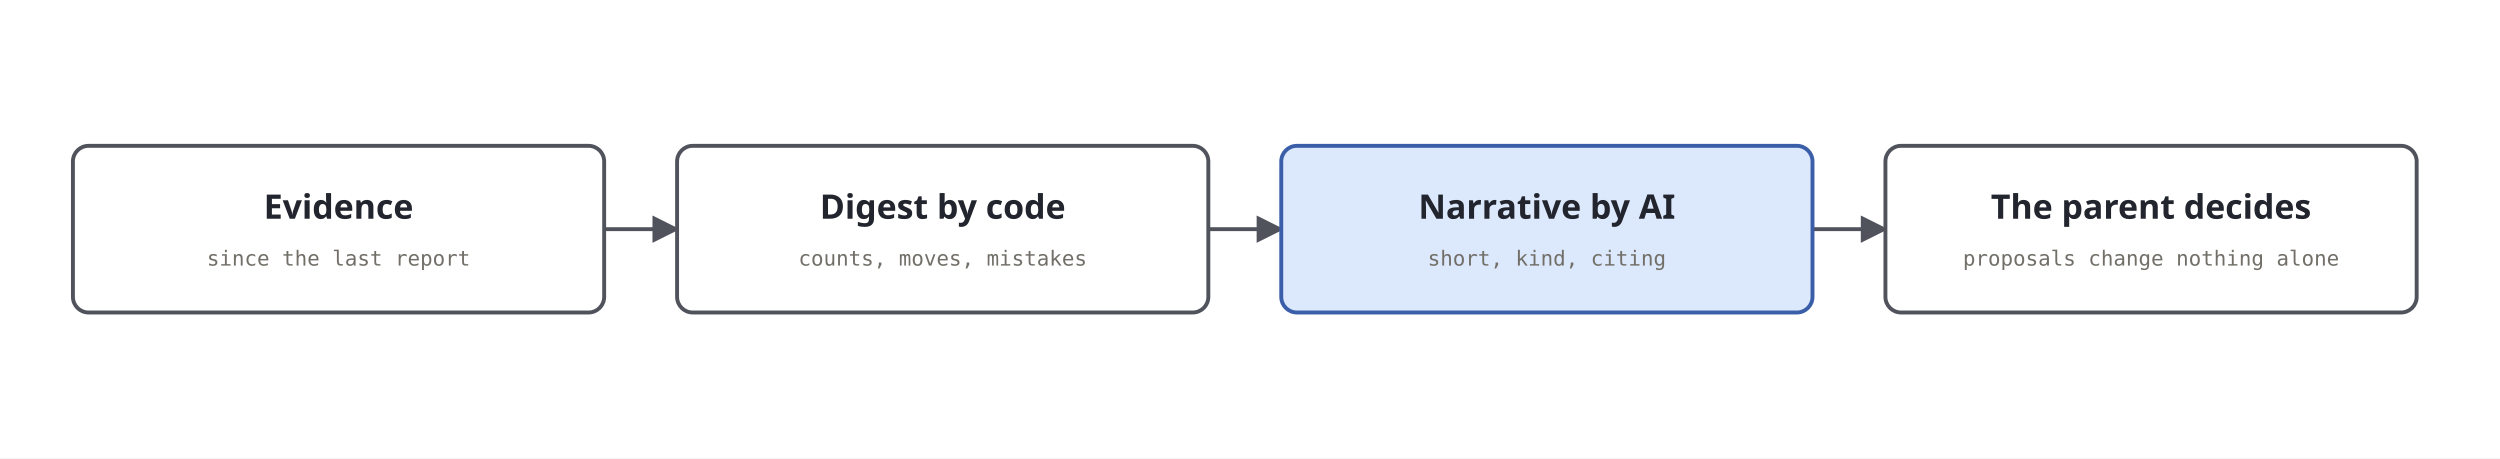
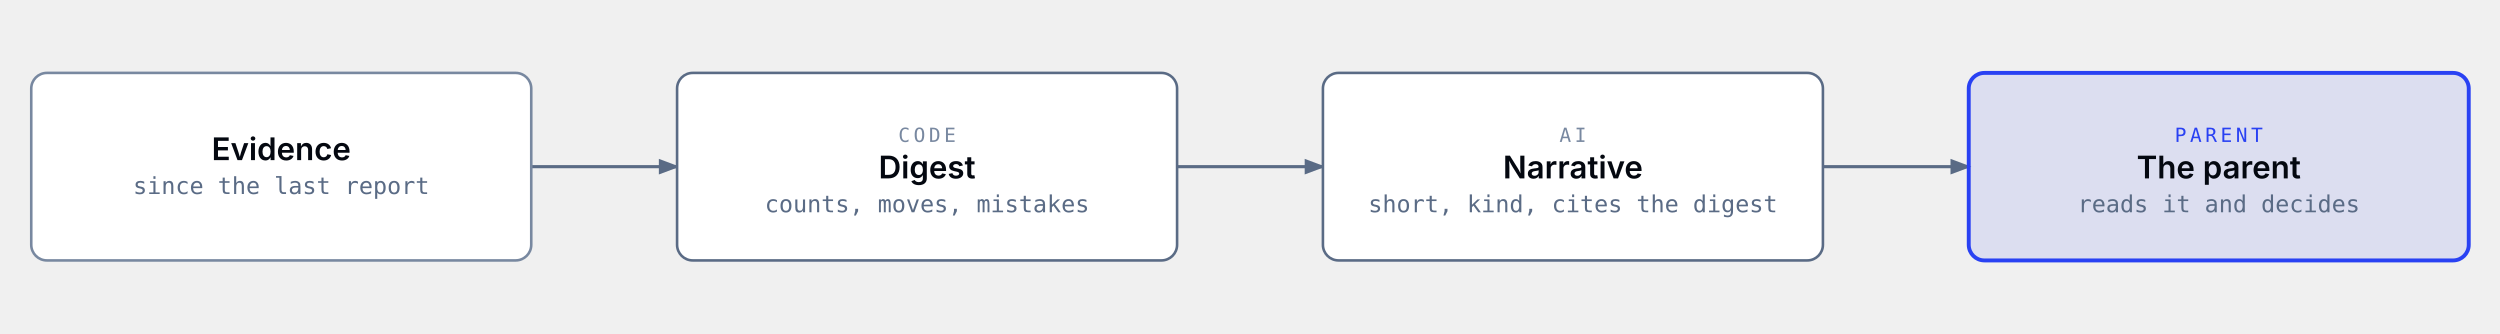
- <svg xmlns="http://www.w3.org/2000/svg" viewBox="0 0 960 176" role="img" aria-labelledby="dream-light-title dream-light-desc">
+ <svg xmlns="http://www.w3.org/2000/svg" viewBox="0 0 960 128" role="img" aria-labelledby="dream-light-title dream-light-desc">
  <defs>
-     <marker id="a-dream-light" viewBox="0 0 10 10" refX="9" refY="5" markerWidth="7" markerHeight="7" orient="auto-start-reverse">
-       <path d="M0,0 L10,5 L0,10 z" fill="#50535c" />
+     <marker id="dream-light-default" markerWidth="8" markerHeight="6" refX="7" refY="3" orient="auto" markerUnits="userSpaceOnUse">
+       <polygon points="0 0, 8 3, 0 6" fill="#5a6b85" />
+     </marker>
+     <marker id="dream-light-accent" markerWidth="8" markerHeight="6" refX="7" refY="3" orient="auto" markerUnits="userSpaceOnUse">
+       <polygon points="0 0, 8 3, 0 6" fill="#2941f3" />
+     </marker>
+     <marker id="dream-light-link" markerWidth="8" markerHeight="6" refX="7" refY="3" orient="auto" markerUnits="userSpaceOnUse">
+       <polygon points="0 0, 8 3, 0 6" fill="#0f7f76" />
+     </marker>
+     <marker id="dream-light-open" markerWidth="8" markerHeight="6" refX="7" refY="3" orient="auto" markerUnits="userSpaceOnUse">
+       <polyline points="0 0, 8 3, 0 6" fill="none" stroke="#5a6b85" stroke-width="1.2" />
    </marker>
  </defs>
-   <rect x="0" y="0" width="960" height="176" fill="#ffffff" />
-   <line x1="232" y1="88" x2="260" y2="88" stroke="#50535c" stroke-width="1.5" marker-end="url(#a-dream-light)" />
-   <line x1="464" y1="88" x2="492" y2="88" stroke="#50535c" stroke-width="1.5" marker-end="url(#a-dream-light)" />
-   <line x1="696" y1="88" x2="724" y2="88" stroke="#50535c" stroke-width="1.5" marker-end="url(#a-dream-light)" />
-   <rect x="28" y="56" width="204" height="64" rx="6" fill="#ffffff" stroke="#50535c" stroke-width="1.5" />
-   <text x="130" y="84" text-anchor="middle" font-family="'Andika', system-ui, sans-serif" font-size="13" font-weight="700" fill="#22252d">Evidence</text>
-   <text x="130" y="102" text-anchor="middle" font-family="ui-monospace, monospace" font-size="8" fill="#726f68">since the last report</text>
-   <rect x="260" y="56" width="204" height="64" rx="6" fill="#ffffff" stroke="#50535c" stroke-width="1.5" />
-   <text x="362" y="84" text-anchor="middle" font-family="'Andika', system-ui, sans-serif" font-size="13" font-weight="700" fill="#22252d">Digest by code</text>
-   <text x="362" y="102" text-anchor="middle" font-family="ui-monospace, monospace" font-size="8" fill="#726f68">counts, moves, mistakes</text>
-   <rect x="492" y="56" width="204" height="64" rx="6" fill="#dce8fb" stroke="#3a5fa8" stroke-width="1.5" />
-   <text x="594" y="84" text-anchor="middle" font-family="'Andika', system-ui, sans-serif" font-size="13" font-weight="700" fill="#22252d">Narrative by AI</text>
-   <text x="594" y="102" text-anchor="middle" font-family="ui-monospace, monospace" font-size="8" fill="#726f68">short, kind, citing</text>
-   <rect x="724" y="56" width="204" height="64" rx="6" fill="#ffffff" stroke="#50535c" stroke-width="1.5" />
-   <text x="826" y="84" text-anchor="middle" font-family="'Andika', system-ui, sans-serif" font-size="13" font-weight="700" fill="#22252d">The parent decides</text>
-   <text x="826" y="102" text-anchor="middle" font-family="ui-monospace, monospace" font-size="8" fill="#726f68">proposals change nothing alone</text>
+   <path d="M204,64 L260,64" fill="none" stroke="#5a6b85" stroke-width="1.2" marker-end="url(#dream-light-default)" />
+   <path d="M452,64 L508,64" fill="none" stroke="#5a6b85" stroke-width="1.2" marker-end="url(#dream-light-default)" />
+   <path d="M700,64 L756,64" fill="none" stroke="#5a6b85" stroke-width="1.2" marker-end="url(#dream-light-default)" />
+   <rect x="12" y="28" width="192" height="72" rx="6" fill="#ffffff" stroke="#7888a0" stroke-width="1" />
+   <text x="108" y="61.5" text-anchor="middle" font-family="'Inter', 'Geist', system-ui, sans-serif" font-size="12" font-weight="600" fill="#040810">Evidence</text>
+   <text x="108" y="74.5" text-anchor="middle" font-family="'Geist Mono', ui-monospace, monospace" font-size="9" fill="#5a6b85">since the last report</text>
+   <rect x="260" y="28" width="192" height="72" rx="6" fill="#ffffff" stroke="#5a6b85" stroke-width="1" />
+   <text x="356" y="54.5" text-anchor="middle" font-family="'Geist Mono', ui-monospace, monospace" font-size="7.5" font-weight="500" letter-spacing="0.18em" fill="#7888a0">CODE</text>
+   <text x="356" y="68.5" text-anchor="middle" font-family="'Inter', 'Geist', system-ui, sans-serif" font-size="12" font-weight="600" fill="#040810">Digest</text>
+   <text x="356" y="81.5" text-anchor="middle" font-family="'Geist Mono', ui-monospace, monospace" font-size="9" fill="#5a6b85">counts, moves, mistakes</text>
+   <rect x="508" y="28" width="192" height="72" rx="6" fill="#ffffff" stroke="#5a6b85" stroke-width="1" />
+   <text x="604" y="54.5" text-anchor="middle" font-family="'Geist Mono', ui-monospace, monospace" font-size="7.5" font-weight="500" letter-spacing="0.18em" fill="#7888a0">AI</text>
+   <text x="604" y="68.5" text-anchor="middle" font-family="'Inter', 'Geist', system-ui, sans-serif" font-size="12" font-weight="600" fill="#040810">Narrative</text>
+   <text x="604" y="81.5" text-anchor="middle" font-family="'Geist Mono', ui-monospace, monospace" font-size="9" fill="#5a6b85">short, kind, cites the digest</text>
+   <rect x="756" y="28" width="192" height="72" rx="6" fill="rgba(41,65,243,0.10)" stroke="#2941f3" stroke-width="1.5" />
+   <text x="852" y="54.5" text-anchor="middle" font-family="'Geist Mono', ui-monospace, monospace" font-size="7.5" font-weight="500" letter-spacing="0.18em" fill="#2941f3">PARENT</text>
+   <text x="852" y="68.5" text-anchor="middle" font-family="'Inter', 'Geist', system-ui, sans-serif" font-size="12" font-weight="600" fill="#040810">The parent</text>
+   <text x="852" y="81.5" text-anchor="middle" font-family="'Geist Mono', ui-monospace, monospace" font-size="9" fill="#5a6b85">reads it and decides</text>
</svg>
